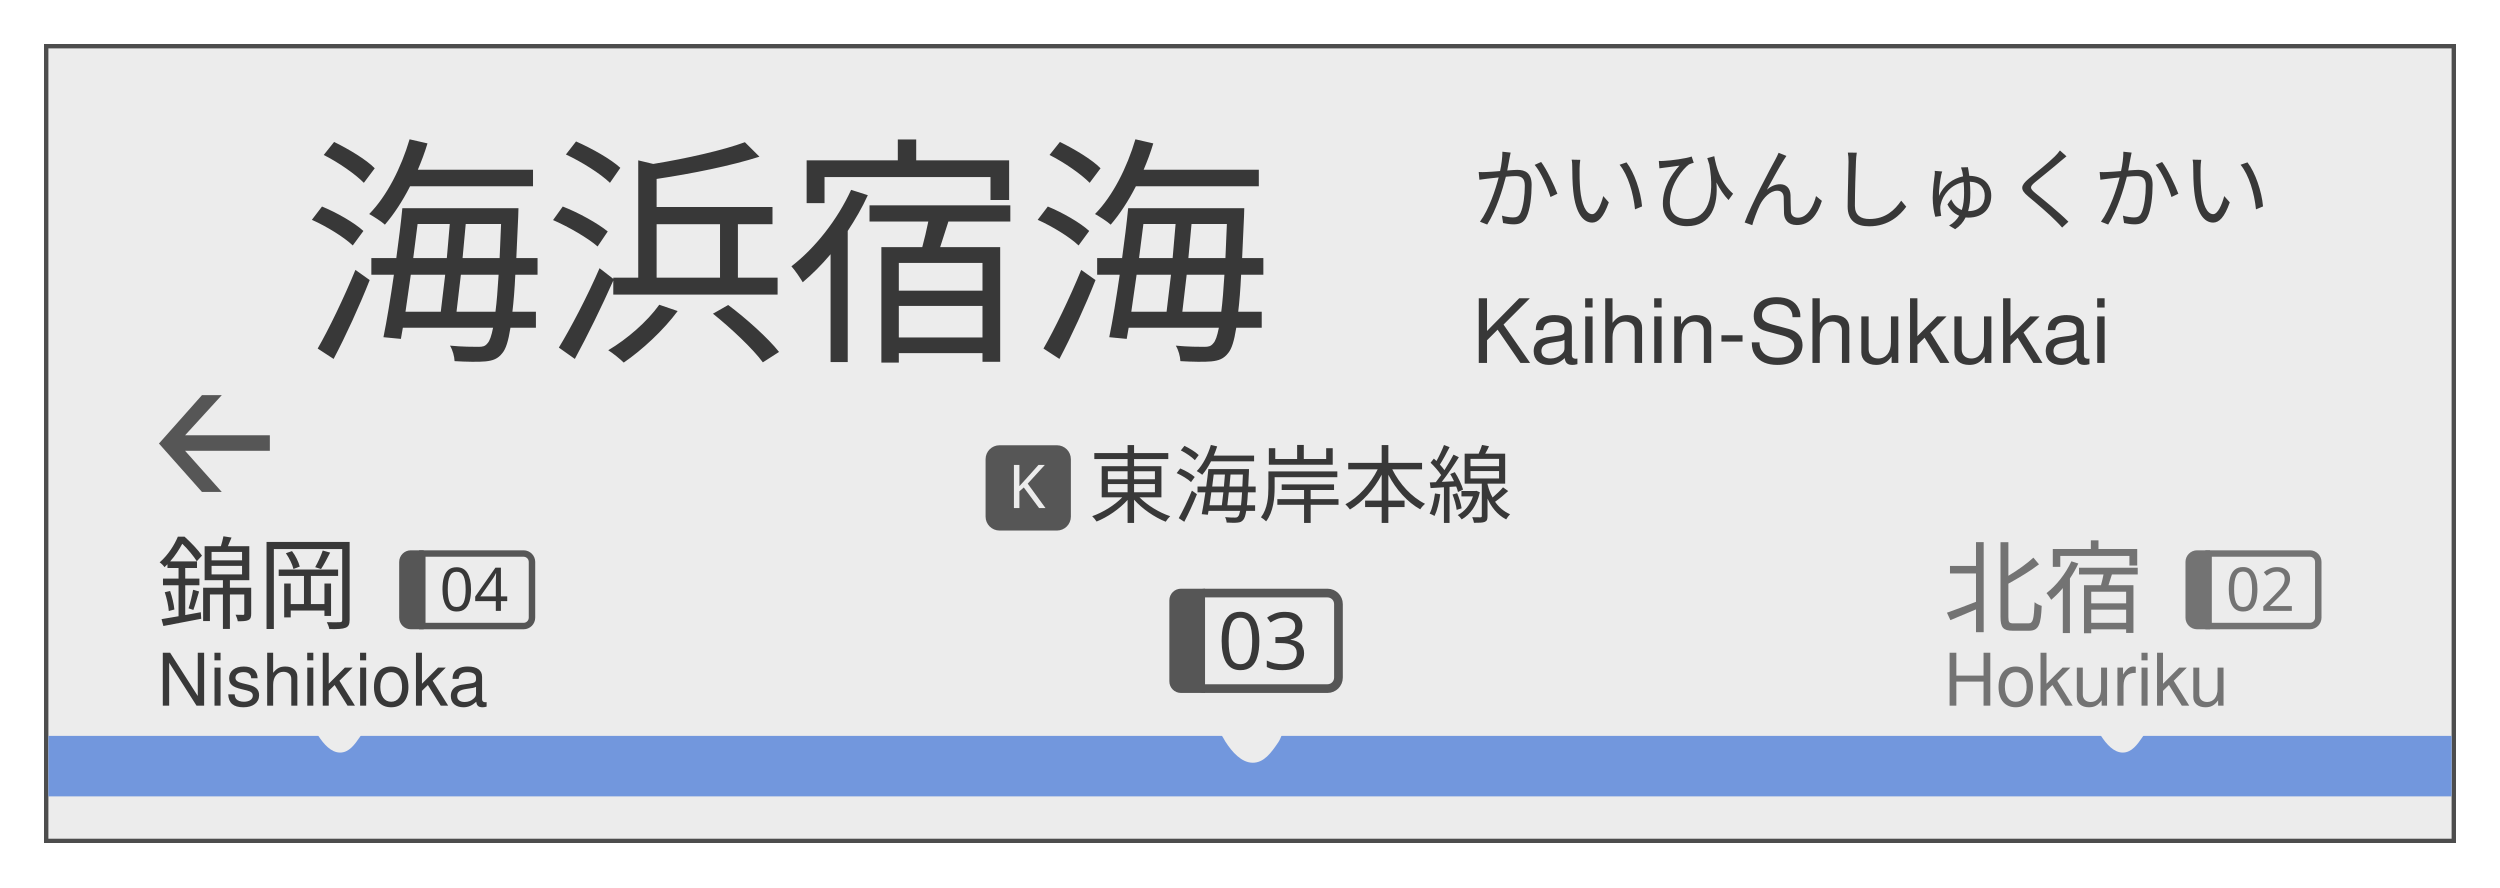
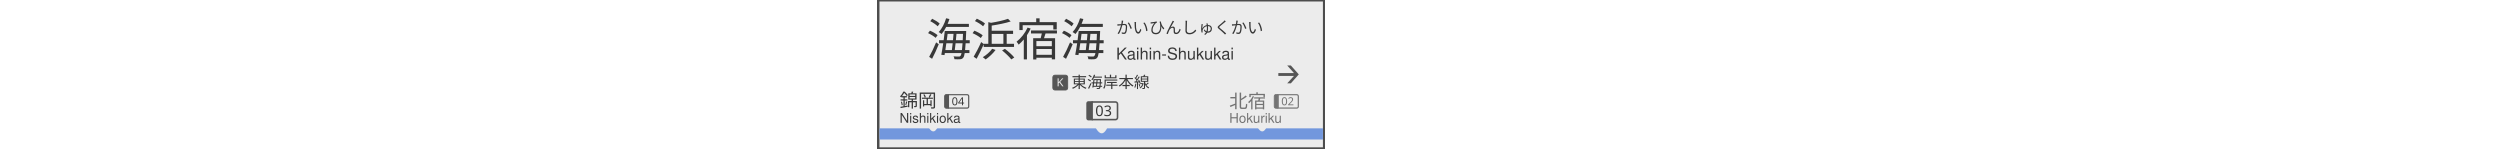
- <svg xmlns="http://www.w3.org/2000/svg" width="620px" height="220px" viewBox="0 0 620 220" version="1.1">
+ <svg xmlns="http://www.w3.org/2000/svg" id="canvasGlobal" width="3360px" height="220px" viewBox="0 0 1000 220" version="1.1">
  <defs>
    <filter x="0%" y="0%" width="100%" height="100%" filterUnits="objectBoundingBox" id="filter-1">
      <feOffset dx="0" dy="0" in="SourceAlpha" result="shadowOffsetOuter1" />
      <feGaussianBlur stdDeviation="0" in="shadowOffsetOuter1" result="shadowBlurOuter1" />
      <feColorMatrix values="0 0 0 0 0   0 0 0 0 0   0 0 0 0 0  0 0 0 0 0" type="matrix" in="shadowBlurOuter1" result="shadowMatrixOuter1" />
      <feMerge>
        <feMergeNode in="shadowMatrixOuter1" />
        <feMergeNode in="SourceGraphic" />
      </feMerge>
    </filter>
  </defs>
  <g id="页面-1" stroke="none" stroke-width="0" fill="none" fill-rule="evenodd">
-     <g id="Output" filter="url(#filter-1)" transform="translate(10, 10)">
-       <rect id="background" stroke="#4D4D4D" stroke-width="2" fill="#ECECEC" x="1" y="1" width="598" height="198" />
+     <g id="Output" filter="url(#filter-1)" transform="translate(0, 0)">
+       <rect id="background" stroke="#4D4D4D" stroke-width="4" fill="#ECECEC" x="0" y="0" width="600" height="200" />
      <g id="Main" transform="translate(65, 15)" fill="#383838" font-weight="normal">
        <text id="staNameEnglish" font-family="Helvetica" font-size="22">
-           <tspan x="290" y="65">Kaihin-Shukukai</tspan>
+           <tspan x="255" y="65">Kaihin-Shukukai</tspan>
        </text>
        <text id="staNameKana" font-family=".PingFangSC-Regular, .PingFang SC" font-size="22">
-           <tspan x="290" y="30">かいひんしゅくかい</tspan>
+           <tspan x="255" y="30">かいひんしゅくかい</tspan>
        </text>
        <text id="staNameChinese" font-family=".PingFangSC-Regular, .PingFang SC" font-size="60">
          <tspan x="0" y="60">海浜宿海</tspan>
        </text>
      </g>
-       <line x1="2" y1="180" x2="598" y2="180" id="line" stroke="#7297DD" stroke-width="15" />
+       <line x1="2" y1="180" x2="598" y2="180" id="lineColorBelt" stroke="#7297DD" stroke-width="15" />
      <g id="Right" transform="translate(472, 120)">
        <text id="rightStaNameChinese" font-family="PingFangSC-Regular, PingFang SC" font-size="25" font-weight="normal" fill="#737373">
          <tspan x="0" y="25">北宿</tspan>
        </text>
        <g id="rightIcon" transform="translate(60, 5)">
          <path id="rightIconOuter" d="M5.508,2.052 L5.508,20.484 L2.88,20.484 C2.244,20.484 1.668,20.226 1.251,19.809 C0.834,19.392 0.576,18.816 0.576,18.18 L0.576,18.18 L0.576,4.356 C0.576,3.72 0.834,3.144 1.251,2.727 C1.668,2.31 2.244,2.052 2.88,2.052 L2.88,2.052 L5.508,2.052 Z" stroke="#737373" stroke-width="1.152" fill="#737373" />
          <path id="rightIconInner" d="M30.852,2.276 C31.426,2.276 31.946,2.509 32.323,2.885 C32.699,3.262 32.932,3.782 32.932,4.356 L32.932,4.356 L32.932,18.18 C32.932,18.754 32.699,19.274 32.323,19.651 C31.946,20.027 31.426,20.26 30.852,20.26 L30.852,20.26 L5.732,20.26 L5.732,2.276 Z" stroke="#737373" stroke-width="1.6" />
          <text id="rightStaNumber" font-family="PingFangSC-Medium, PingFang SC" font-size="15" font-weight="400" fill="#737373">
            <tspan x="10" y="16.5">02</tspan>
          </text>
        </g>
        <path id="rightEpli" transform="translate(0, 0)" d="M44.44,56.638 C46.65,56.638 48.048,54.684 49.44,52.638 C50.148,51.598 50.007,50.752 51.243,49.753 C51.606,49.46 52.235,49.313 53.128,49.313 L56.576,49.313 C49.372,46.438 45.27,45 44.269,45 C43.304,45 39.214,46.438 32,49.313 L35.593,49.313 C36.029,49.326 36.443,49.43 36.834,49.622 C37.85,50.123 38.871,52.205 39.05,52.484 C40.379,54.546 42.231,56.638 44.44,56.638 Z" fill="#ECECEC" />
        <text id="rightStaNameEnglish" font-family="Helvetica" font-size="18" font-weight="normal" fill="#737373">
          <tspan x="0" y="45">Hokuriku</tspan>
        </text>
      </g>
      <g id="Left" transform="translate(29, 120)">
        <g id="leftIcon" transform="translate(60, 5)">
          <path id="leftIconOuter" d="M5.508,2.052 L5.508,20.484 L2.88,20.484 C2.244,20.484 1.668,20.226 1.251,19.809 C0.834,19.392 0.576,18.816 0.576,18.18 L0.576,18.18 L0.576,4.356 C0.576,3.72 0.834,3.144 1.251,2.727 C1.668,2.31 2.244,2.052 2.88,2.052 L2.88,2.052 L5.508,2.052 Z" stroke="#565656" stroke-width="1.152" fill="#565656" />
          <path id="leftIconInner" d="M30.852,2.276 C31.426,2.276 31.946,2.509 32.323,2.885 C32.699,3.262 32.932,3.782 32.932,4.356 L32.932,4.356 L32.932,18.18 C32.932,18.754 32.699,19.274 32.323,19.651 C31.946,20.027 31.426,20.26 30.852,20.26 L30.852,20.26 L5.732,20.26 L5.732,2.276 Z" stroke="#565656" stroke-width="1.6" />
          <text id="leftStaNumber" font-family="PingFangSC-Medium, PingFang SC" font-size="14.93" font-weight="400" fill="#383838">
            <tspan x="10" y="16.5">04</tspan>
          </text>
        </g>
-         <path d="M45.341,56.638 C47.55,56.638 48.948,54.684 50.341,52.638 C51.048,51.598 50.907,50.752 52.144,49.753 C52.507,49.46 53.135,49.313 54.028,49.313 L57.476,49.313 C50.273,46.438 46.17,45 45.169,45 C44.204,45 40.114,46.438 32.9,49.313 L36.493,49.313 C36.929,49.326 37.343,49.43 37.734,49.622 C38.751,50.123 39.771,52.205 39.951,52.484 C41.279,54.546 43.131,56.638 45.341,56.638 Z" id="leftEpli" fill="#ECECEC" />
+         <path id="leftEpli" d="M45.341,56.638 C47.55,56.638 48.948,54.684 50.341,52.638 C51.048,51.598 50.907,50.752 52.144,49.753 C52.507,49.46 53.135,49.313 54.028,49.313 L57.476,49.313 C50.273,46.438 46.17,45 45.169,45 C44.204,45 40.114,46.438 32.9,49.313 L36.493,49.313 C36.929,49.326 37.343,49.43 37.734,49.622 C38.751,50.123 39.771,52.205 39.951,52.484 C41.279,54.546 43.131,56.638 45.341,56.638 Z" fill="#ECECEC" />
        <text id="leftStaNameChinese" font-family=".PingFangSC-Regular, .PingFang SC" font-size="24.883" font-weight="normal" fill="#383838">
          <tspan x="0" y="24">錦岡</tspan>
          <tspan x="50" y="24" font-family=".AppleSystemUIFont" />
        </text>
        <text id="leftStaNameEnglish" font-family="Helvetica" font-size="18" font-weight="normal" fill="#383838">
          <tspan x="0" y="45">Nishikioka</tspan>
        </text>
      </g>
      <g id="Middle" transform="translate(235, 100)">
        <g id="middleIcon" transform="translate(45, 35)">
-           <path d="M39.214,2.08 C39.966,2.08 40.646,2.385 41.139,2.877 C41.631,3.37 41.936,4.05 41.936,4.802 L41.936,4.802 L41.936,23.049 C41.936,23.801 41.631,24.481 41.139,24.974 C40.646,25.466 39.966,25.771 39.214,25.771 L39.214,25.771 L8.802,25.771 C8.05,25.771 7.37,25.466 6.877,24.974 C6.385,24.481 6.08,23.801 6.08,23.049 L6.08,23.049 L6.08,4.802 C6.08,4.05 6.385,3.37 6.877,2.877 C7.37,2.385 8.05,2.08 8.802,2.08 L8.802,2.08 Z" id="rec2" stroke="#565656" stroke-width="2.16" />
+           <path id="middleIconOuter" d="M39.214,2.08 C39.966,2.08 40.646,2.385 41.139,2.877 C41.631,3.37 41.936,4.05 41.936,4.802 L41.936,4.802 L41.936,23.049 C41.936,23.801 41.631,24.481 41.139,24.974 C40.646,25.466 39.966,25.771 39.214,25.771 L39.214,25.771 L8.802,25.771 C8.05,25.771 7.37,25.466 6.877,24.974 C6.385,24.481 6.08,23.801 6.08,23.049 L6.08,23.049 L6.08,4.802 C6.08,4.05 6.385,3.37 6.877,2.877 C7.37,2.385 8.05,2.08 8.802,2.08 L8.802,2.08 Z" stroke="#565656" stroke-width="2.16" />
+           <path id="middleIconInner" d="M7.77,2.08 L7.77,25.77 L2.874,25.77 C2.379,25.77 1.93,25.569 1.605,25.245 C1.281,24.92 1.08,24.471 1.08,23.976 L1.08,23.976 L1.08,3.874 C1.08,3.379 1.281,2.93 1.605,2.605 C1.93,2.281 2.379,2.08 2.874,2.08 L2.874,2.08 L7.77,2.08 Z" stroke="#565656" stroke-width="2.16" fill="#565656" />
          <text id="middleStaNumber" font-family="PingFangSC-Medium, PingFang SC" font-size="19.707" font-weight="400" fill="#383838">
            <tspan x="12" y="21">03</tspan>
          </text>
-           <path d="M7.77,2.08 L7.77,25.77 L2.874,25.77 C2.379,25.77 1.93,25.569 1.605,25.245 C1.281,24.92 1.08,24.471 1.08,23.976 L1.08,23.976 L1.08,3.874 C1.08,3.379 1.281,2.93 1.605,2.605 C1.93,2.281 2.379,2.08 2.874,2.08 L2.874,2.08 L7.77,2.08 Z" id="rec1" stroke="#565656" stroke-width="2.16" fill="#565656" />
        </g>
        <g id="lineIcon" transform="translate(0,0)">
          <rect id="abbrIcon" stroke="#565656" stroke-width="1.15" fill="#565656" x="0" y="1" width="20" height="20" rx="2.874" />
          <text id="lineAbbr" font-family="PingFangSC-Regular, PingFang SC" font-size="15" font-weight="normal" fill="#ECECEC">
            <tspan x="5" y="16">K</tspan>
          </text>
        </g>
-         <path d="M65.692,79.159 C68.479,79.159 70.243,76.694 72,74.113 C72.892,72.802 72.714,71.734 74.274,70.474 C74.732,70.104 75.524,69.919 76.651,69.919 L81,69.919 C71.914,66.292 66.739,64.479 65.476,64.479 C64.259,64.479 59.1,66.292 50,69.919 L54.532,69.919 C55.082,69.936 55.604,70.066 56.098,70.309 C57.38,70.941 58.667,73.568 58.894,73.919 C60.569,76.52 62.906,79.159 65.692,79.159 Z" id="middleEpli" fill="#ECECEC" />
+         <path id="middleEpli" d="M65.692,79.159 C68.479,79.159 70.243,76.694 72,74.113 C72.892,72.802 72.714,71.734 74.274,70.474 C74.732,70.104 75.524,69.919 76.651,69.919 L81,69.919 C71.914,66.292 66.739,64.479 65.476,64.479 C64.259,64.479 59.1,66.292 50,69.919 L54.532,69.919 C55.082,69.936 55.604,70.066 56.098,70.309 C57.38,70.941 58.667,73.568 58.894,73.919 C60.569,76.52 62.906,79.159 65.692,79.159 Z" fill="#ECECEC" />
        <text id="lineName" font-family=".PingFangSC-Regular, .PingFang SC" font-size="21" font-weight="normal" fill="#383838">
          <tspan x="25" y="18">東海岸本線</tspan>
        </text>
      </g>
-       <polygon id="Toward" fill="#565656" points="40.084 88 44.998 88 35.902 97.947 56.922 97.947 56.922 101.806 35.902 101.806 44.998 112 40.084 112 29.42 100" />
+       <g id="towardArrow" transform="translate(595, 200) rotate(180)">
+         <polygon visibility="visible" id="Toward" fill="#565656" points="40.084 88 44.998 88 35.902 97.947 56.922 97.947 56.922 101.806 35.902 101.806 44.998 112 40.084 112 29.42 100" />
+       </g>
    </g>
  </g>
</svg>
